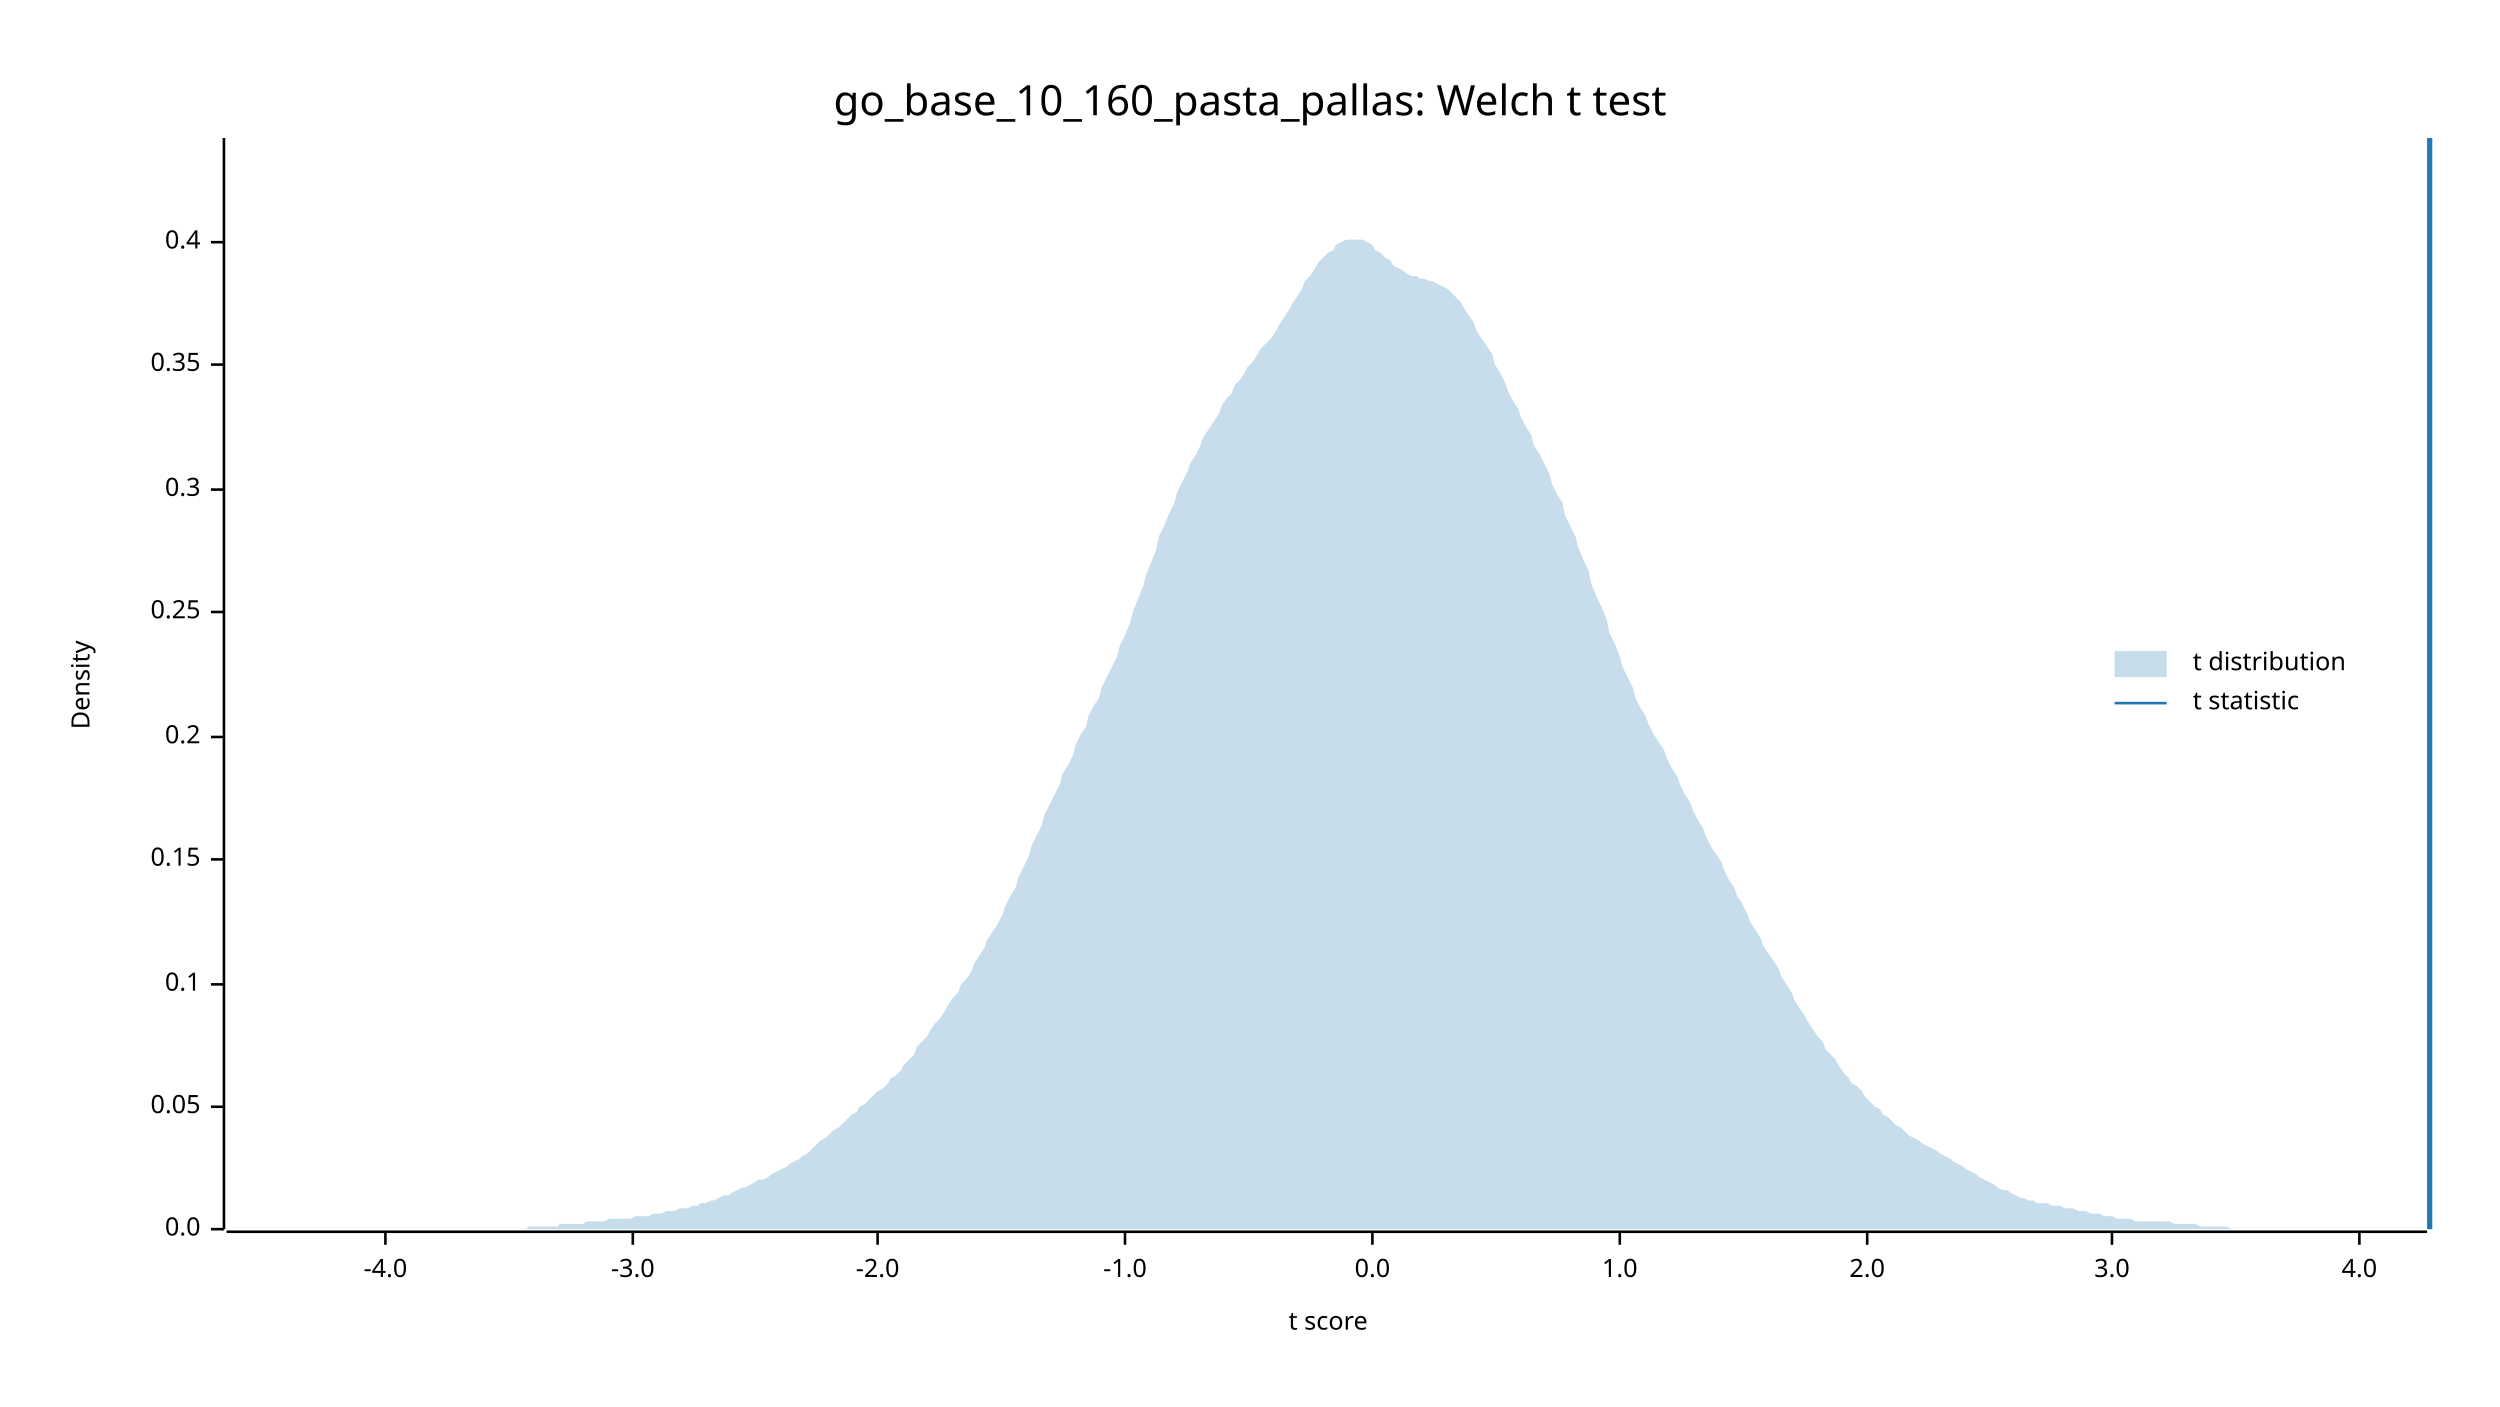
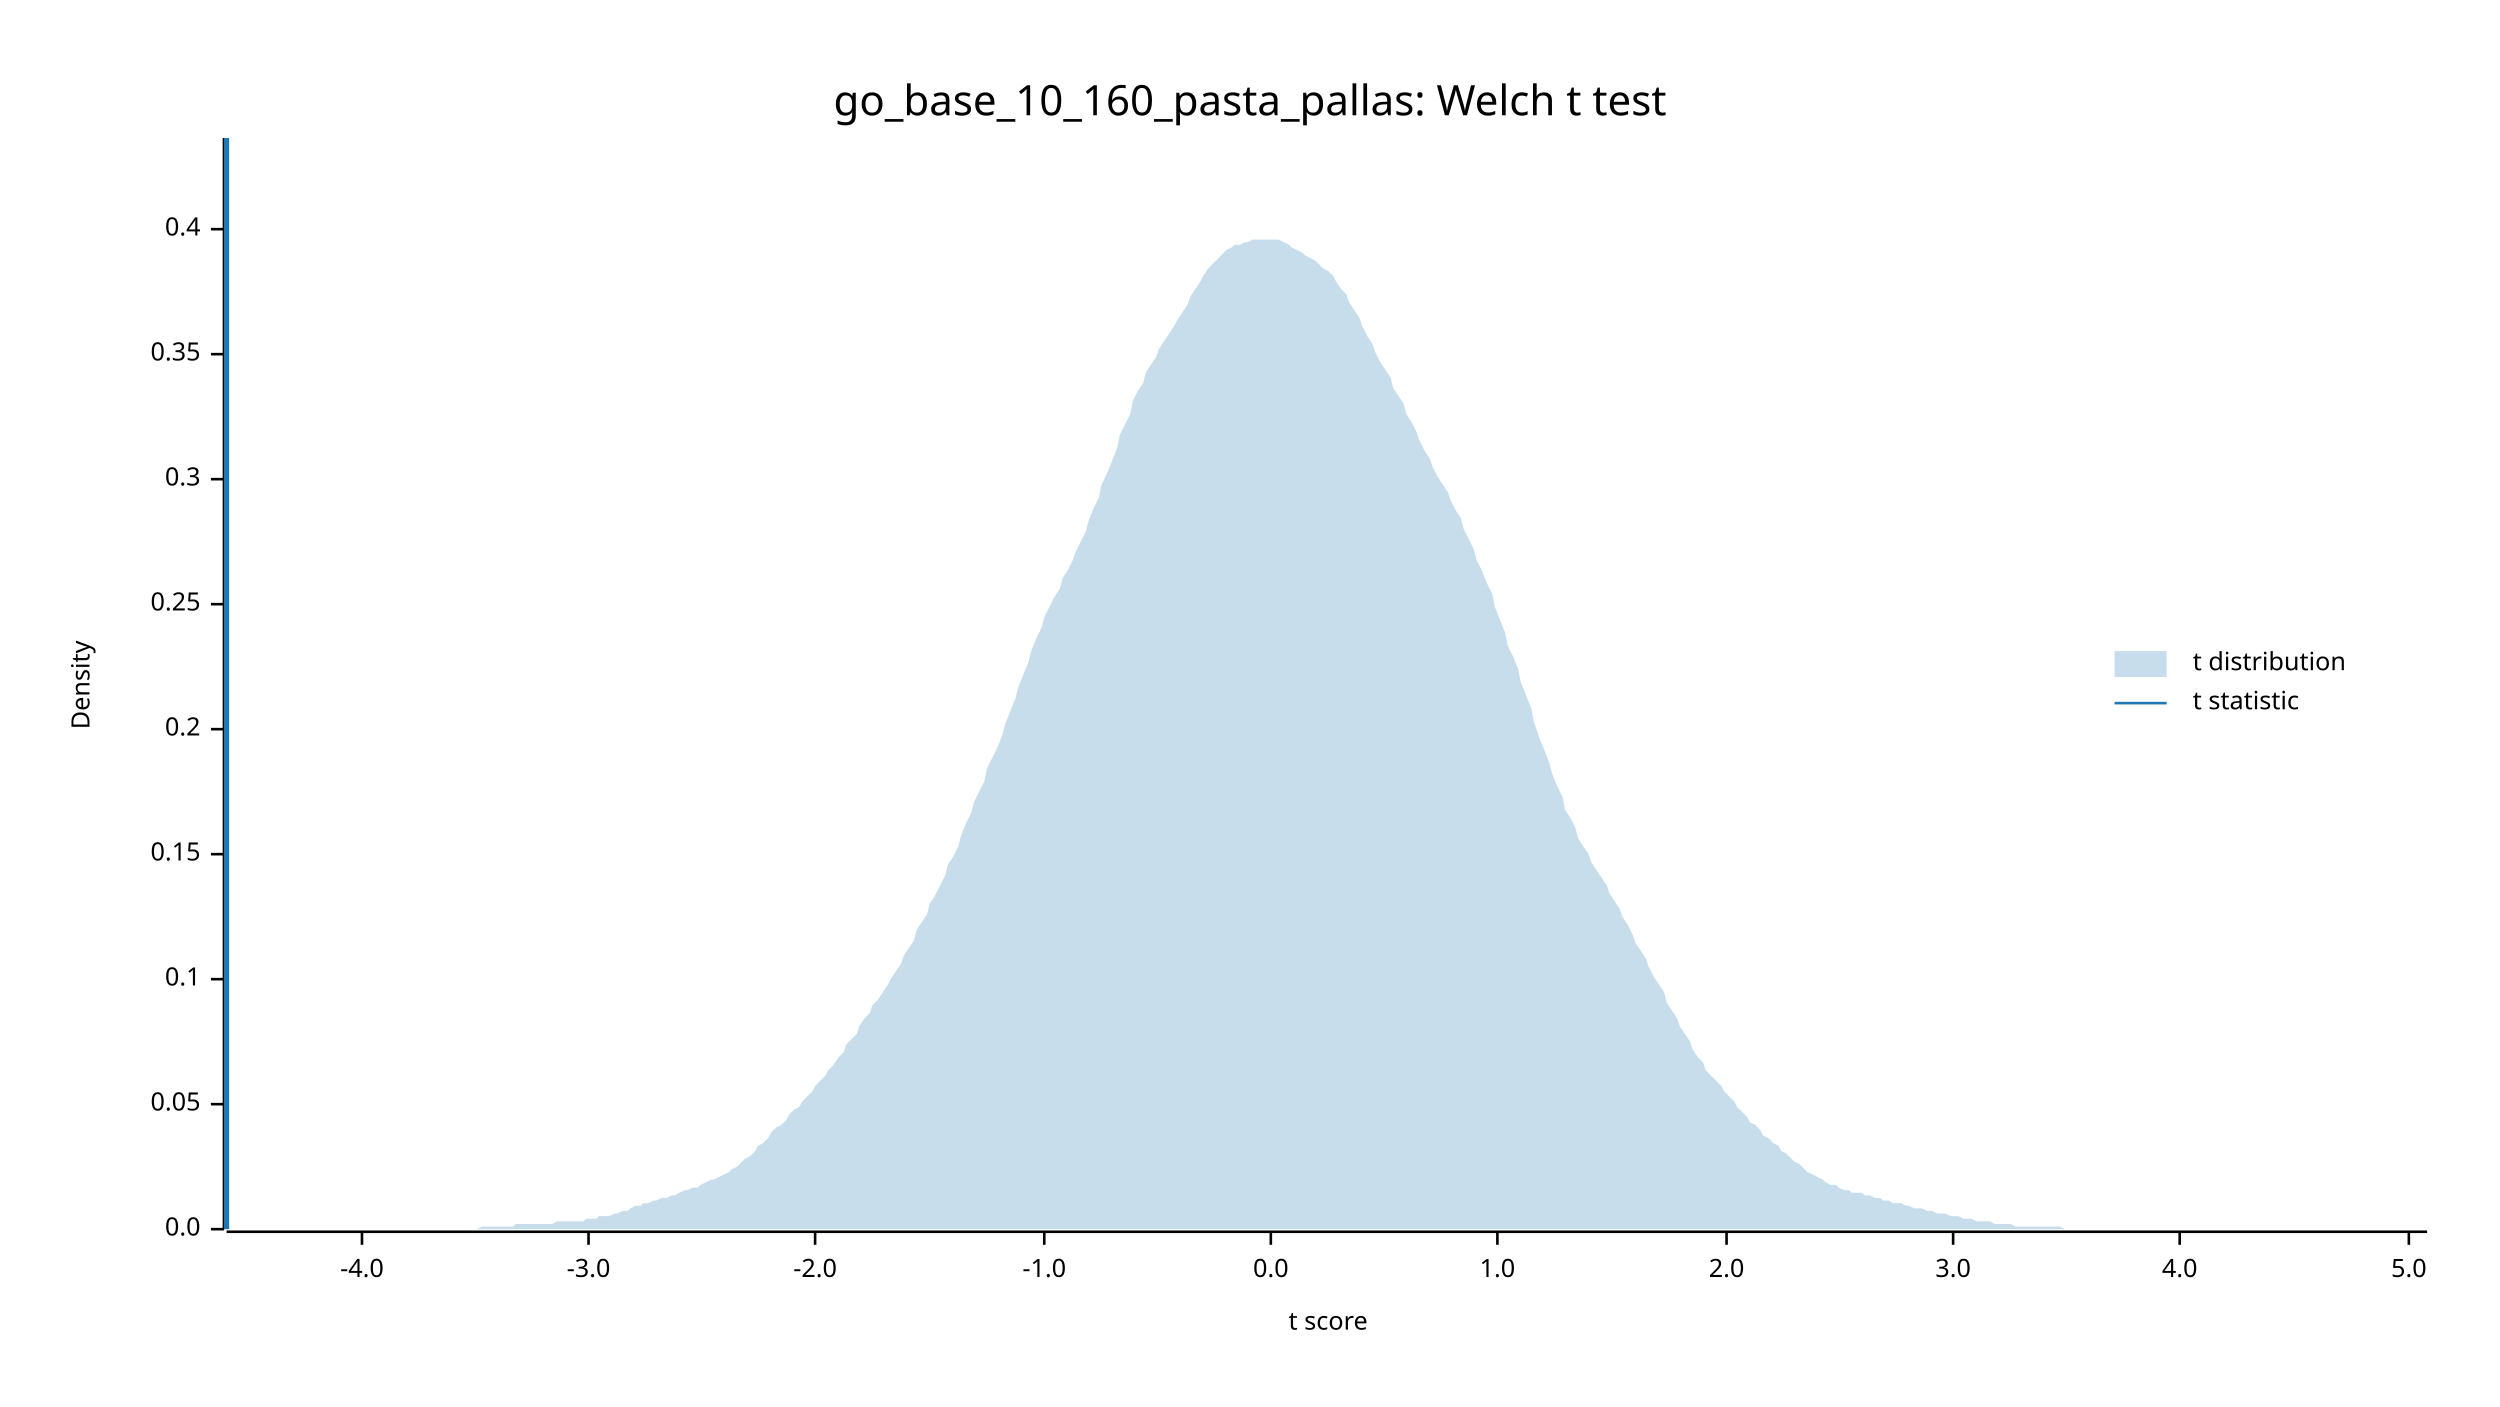
<svg xmlns="http://www.w3.org/2000/svg" width="960" height="540" viewBox="0 0 960 540">
  <text x="480" y="32" dy="0.76em" text-anchor="middle" font-family="sans-serif" font-size="16.129" opacity="1" fill="#000000">
go_base_10_160_pasta_pallas: Welch t test
</text>
  <text x="27" y="263" dy="0.76em" text-anchor="middle" font-family="sans-serif" font-size="9.677" opacity="1" fill="#000000" transform="rotate(270, 27, 263)">
Density
</text>
  <text x="510" y="513" dy="-0.5ex" text-anchor="middle" font-family="sans-serif" font-size="9.677" opacity="1" fill="#000000">
t score
</text>
  <polyline fill="none" opacity="1" stroke="#000000" stroke-width="1" points="86,53 86,472 " />
  <text x="77" y="472" dy="0.5ex" text-anchor="end" font-family="sans-serif" font-size="9.677" opacity="1" fill="#000000">
0.0
</text>
  <polyline fill="none" opacity="1" stroke="#000000" stroke-width="1" points="81,472 86,472 " />
-   <text x="77" y="425" dy="0.5ex" text-anchor="end" font-family="sans-serif" font-size="9.677" opacity="1" fill="#000000">
+   <text x="77" y="424" dy="0.5ex" text-anchor="end" font-family="sans-serif" font-size="9.677" opacity="1" fill="#000000">
0.05
</text>
-   <polyline fill="none" opacity="1" stroke="#000000" stroke-width="1" points="81,425 86,425 " />
-   <text x="77" y="378" dy="0.5ex" text-anchor="end" font-family="sans-serif" font-size="9.677" opacity="1" fill="#000000">
+   <polyline fill="none" opacity="1" stroke="#000000" stroke-width="1" points="81,424 86,424 " />
+   <text x="77" y="376" dy="0.5ex" text-anchor="end" font-family="sans-serif" font-size="9.677" opacity="1" fill="#000000">
0.1
</text>
-   <polyline fill="none" opacity="1" stroke="#000000" stroke-width="1" points="81,378 86,378 " />
-   <text x="77" y="330" dy="0.5ex" text-anchor="end" font-family="sans-serif" font-size="9.677" opacity="1" fill="#000000">
+   <polyline fill="none" opacity="1" stroke="#000000" stroke-width="1" points="81,376 86,376 " />
+   <text x="77" y="328" dy="0.5ex" text-anchor="end" font-family="sans-serif" font-size="9.677" opacity="1" fill="#000000">
0.15
</text>
-   <polyline fill="none" opacity="1" stroke="#000000" stroke-width="1" points="81,330 86,330 " />
-   <text x="77" y="283" dy="0.5ex" text-anchor="end" font-family="sans-serif" font-size="9.677" opacity="1" fill="#000000">
+   <polyline fill="none" opacity="1" stroke="#000000" stroke-width="1" points="81,328 86,328 " />
+   <text x="77" y="280" dy="0.5ex" text-anchor="end" font-family="sans-serif" font-size="9.677" opacity="1" fill="#000000">
0.2
</text>
-   <polyline fill="none" opacity="1" stroke="#000000" stroke-width="1" points="81,283 86,283 " />
-   <text x="77" y="235" dy="0.5ex" text-anchor="end" font-family="sans-serif" font-size="9.677" opacity="1" fill="#000000">
+   <polyline fill="none" opacity="1" stroke="#000000" stroke-width="1" points="81,280 86,280 " />
+   <text x="77" y="232" dy="0.5ex" text-anchor="end" font-family="sans-serif" font-size="9.677" opacity="1" fill="#000000">
0.25
</text>
-   <polyline fill="none" opacity="1" stroke="#000000" stroke-width="1" points="81,235 86,235 " />
-   <text x="77" y="188" dy="0.5ex" text-anchor="end" font-family="sans-serif" font-size="9.677" opacity="1" fill="#000000">
+   <polyline fill="none" opacity="1" stroke="#000000" stroke-width="1" points="81,232 86,232 " />
+   <text x="77" y="184" dy="0.5ex" text-anchor="end" font-family="sans-serif" font-size="9.677" opacity="1" fill="#000000">
0.3
</text>
-   <polyline fill="none" opacity="1" stroke="#000000" stroke-width="1" points="81,188 86,188 " />
-   <text x="77" y="140" dy="0.5ex" text-anchor="end" font-family="sans-serif" font-size="9.677" opacity="1" fill="#000000">
+   <polyline fill="none" opacity="1" stroke="#000000" stroke-width="1" points="81,184 86,184 " />
+   <text x="77" y="136" dy="0.5ex" text-anchor="end" font-family="sans-serif" font-size="9.677" opacity="1" fill="#000000">
0.35
</text>
-   <polyline fill="none" opacity="1" stroke="#000000" stroke-width="1" points="81,140 86,140 " />
-   <text x="77" y="93" dy="0.5ex" text-anchor="end" font-family="sans-serif" font-size="9.677" opacity="1" fill="#000000">
+   <polyline fill="none" opacity="1" stroke="#000000" stroke-width="1" points="81,136 86,136 " />
+   <text x="77" y="88" dy="0.5ex" text-anchor="end" font-family="sans-serif" font-size="9.677" opacity="1" fill="#000000">
0.4
</text>
-   <polyline fill="none" opacity="1" stroke="#000000" stroke-width="1" points="81,93 86,93 " />
+   <polyline fill="none" opacity="1" stroke="#000000" stroke-width="1" points="81,88 86,88 " />
  <polyline fill="none" opacity="1" stroke="#000000" stroke-width="1" points="87,473 932,473 " />
-   <text x="148" y="483" dy="0.76em" text-anchor="middle" font-family="sans-serif" font-size="9.677" opacity="1" fill="#000000">
+   <text x="139" y="483" dy="0.76em" text-anchor="middle" font-family="sans-serif" font-size="9.677" opacity="1" fill="#000000">
-4.0
</text>
-   <polyline fill="none" opacity="1" stroke="#000000" stroke-width="1" points="148,473 148,478 " />
-   <text x="243" y="483" dy="0.76em" text-anchor="middle" font-family="sans-serif" font-size="9.677" opacity="1" fill="#000000">
+   <polyline fill="none" opacity="1" stroke="#000000" stroke-width="1" points="139,473 139,478 " />
+   <text x="226" y="483" dy="0.76em" text-anchor="middle" font-family="sans-serif" font-size="9.677" opacity="1" fill="#000000">
-3.0
</text>
-   <polyline fill="none" opacity="1" stroke="#000000" stroke-width="1" points="243,473 243,478 " />
-   <text x="337" y="483" dy="0.76em" text-anchor="middle" font-family="sans-serif" font-size="9.677" opacity="1" fill="#000000">
+   <polyline fill="none" opacity="1" stroke="#000000" stroke-width="1" points="226,473 226,478 " />
+   <text x="313" y="483" dy="0.76em" text-anchor="middle" font-family="sans-serif" font-size="9.677" opacity="1" fill="#000000">
-2.0
</text>
-   <polyline fill="none" opacity="1" stroke="#000000" stroke-width="1" points="337,473 337,478 " />
-   <text x="432" y="483" dy="0.76em" text-anchor="middle" font-family="sans-serif" font-size="9.677" opacity="1" fill="#000000">
+   <polyline fill="none" opacity="1" stroke="#000000" stroke-width="1" points="313,473 313,478 " />
+   <text x="401" y="483" dy="0.76em" text-anchor="middle" font-family="sans-serif" font-size="9.677" opacity="1" fill="#000000">
-1.0
</text>
-   <polyline fill="none" opacity="1" stroke="#000000" stroke-width="1" points="432,473 432,478 " />
-   <text x="527" y="483" dy="0.76em" text-anchor="middle" font-family="sans-serif" font-size="9.677" opacity="1" fill="#000000">
+   <polyline fill="none" opacity="1" stroke="#000000" stroke-width="1" points="401,473 401,478 " />
+   <text x="488" y="483" dy="0.76em" text-anchor="middle" font-family="sans-serif" font-size="9.677" opacity="1" fill="#000000">
0.0
</text>
-   <polyline fill="none" opacity="1" stroke="#000000" stroke-width="1" points="527,473 527,478 " />
-   <text x="622" y="483" dy="0.76em" text-anchor="middle" font-family="sans-serif" font-size="9.677" opacity="1" fill="#000000">
+   <polyline fill="none" opacity="1" stroke="#000000" stroke-width="1" points="488,473 488,478 " />
+   <text x="575" y="483" dy="0.76em" text-anchor="middle" font-family="sans-serif" font-size="9.677" opacity="1" fill="#000000">
1.0
</text>
-   <polyline fill="none" opacity="1" stroke="#000000" stroke-width="1" points="622,473 622,478 " />
-   <text x="717" y="483" dy="0.76em" text-anchor="middle" font-family="sans-serif" font-size="9.677" opacity="1" fill="#000000">
+   <polyline fill="none" opacity="1" stroke="#000000" stroke-width="1" points="575,473 575,478 " />
+   <text x="663" y="483" dy="0.76em" text-anchor="middle" font-family="sans-serif" font-size="9.677" opacity="1" fill="#000000">
2.0
</text>
-   <polyline fill="none" opacity="1" stroke="#000000" stroke-width="1" points="717,473 717,478 " />
-   <text x="811" y="483" dy="0.76em" text-anchor="middle" font-family="sans-serif" font-size="9.677" opacity="1" fill="#000000">
+   <polyline fill="none" opacity="1" stroke="#000000" stroke-width="1" points="663,473 663,478 " />
+   <text x="750" y="483" dy="0.76em" text-anchor="middle" font-family="sans-serif" font-size="9.677" opacity="1" fill="#000000">
3.0
</text>
-   <polyline fill="none" opacity="1" stroke="#000000" stroke-width="1" points="811,473 811,478 " />
-   <text x="906" y="483" dy="0.76em" text-anchor="middle" font-family="sans-serif" font-size="9.677" opacity="1" fill="#000000">
+   <polyline fill="none" opacity="1" stroke="#000000" stroke-width="1" points="750,473 750,478 " />
+   <text x="837" y="483" dy="0.76em" text-anchor="middle" font-family="sans-serif" font-size="9.677" opacity="1" fill="#000000">
4.0
</text>
-   <polyline fill="none" opacity="1" stroke="#000000" stroke-width="1" points="906,473 906,478 " />
-   <polygon opacity="0.25" fill="#1F78B4" points="87,472 88,472 90,472 92,472 93,472 95,472 97,472 98,472 100,472 102,472 103,472 105,472 107,472 109,472 110,472 112,472 114,472 115,472 117,472 119,472 120,472 122,472 124,472 125,472 127,472 129,472 131,472 132,472 134,472 136,472 137,472 139,472 141,472 142,472 144,472 146,472 147,472 149,472 151,472 153,472 154,472 156,472 158,472 159,472 161,472 163,472 164,472 166,472 168,472 169,472 171,472 173,472 175,472 176,472 178,472 180,472 181,472 183,472 185,472 186,472 188,472 190,472 191,472 193,472 195,472 197,472 198,472 200,472 202,472 203,471 205,471 207,471 208,471 210,471 212,471 214,471 215,470 217,470 219,470 220,470 222,470 224,470 225,469 227,469 229,469 230,469 232,469 234,468 236,468 237,468 239,468 241,468 242,468 244,467 246,467 247,467 249,467 251,466 252,466 254,466 256,465 258,465 259,465 261,464 263,464 264,464 266,463 268,463 269,462 271,462 273,461 274,461 276,460 278,459 280,459 281,458 283,457 285,456 286,456 288,455 290,454 291,453 293,453 295,452 296,451 298,450 300,449 302,448 303,447 305,446 307,445 308,444 310,443 312,441 313,440 315,438 317,437 318,436 320,434 322,433 324,431 325,430 327,428 329,427 330,425 332,424 334,422 335,421 337,419 339,418 341,416 342,414 344,413 346,411 347,409 349,407 351,405 352,402 354,400 356,398 357,396 359,393 361,391 363,388 364,386 366,383 368,381 369,378 371,376 373,373 374,370 376,367 378,364 379,361 381,358 383,355 385,351 386,348 388,344 390,341 391,337 393,333 395,329 396,325 398,321 400,317 401,313 403,309 405,305 407,301 408,297 410,294 412,290 413,286 415,282 417,279 418,275 420,271 422,268 423,264 425,260 427,256 429,252 430,248 432,244 434,239 435,235 437,230 439,225 440,221 442,216 444,211 445,206 447,202 449,197 451,193 452,189 454,185 456,181 457,178 459,175 461,171 462,168 464,165 466,162 468,159 469,156 471,153 473,151 474,148 476,146 478,143 479,141 481,139 483,136 484,134 486,132 488,130 490,127 491,125 493,122 495,119 496,117 498,114 500,111 501,108 503,106 505,103 506,101 508,99 510,97 512,96 513,94 515,93 517,92 518,92 520,92 522,92 523,92 525,93 527,94 528,96 530,97 532,99 534,100 535,102 537,103 539,104 540,105 542,106 544,106 545,107 547,107 549,108 550,108 552,109 554,110 556,111 557,112 559,114 561,116 562,118 564,121 566,124 567,127 569,130 571,133 573,136 574,140 576,143 578,147 579,150 581,154 583,157 584,160 586,164 588,167 589,171 591,174 593,178 595,182 596,186 598,190 600,193 601,198 603,202 605,206 606,210 608,215 610,219 611,224 613,229 615,233 617,238 618,243 620,247 622,252 623,256 625,260 627,264 628,268 630,272 632,275 633,278 635,282 637,285 639,288 640,291 642,295 644,298 645,301 647,305 649,308 650,311 652,315 654,318 655,321 657,325 659,328 661,331 662,334 664,338 666,341 667,344 669,347 671,351 672,354 674,357 676,360 677,363 679,366 681,369 683,372 684,375 686,378 688,381 689,384 691,387 693,390 694,392 696,395 698,398 700,400 701,403 703,405 705,407 706,409 708,412 710,414 711,416 713,417 715,419 716,421 718,423 720,425 722,426 723,428 725,429 727,431 728,432 730,433 732,435 733,436 735,437 737,438 738,439 740,440 742,441 744,442 745,443 747,444 749,445 750,446 752,447 754,448 755,449 757,450 759,451 760,452 762,453 764,454 766,455 767,456 769,457 771,457 772,458 774,459 776,460 777,460 779,461 781,461 782,462 784,462 786,462 788,463 789,463 791,463 793,464 794,464 796,464 798,465 799,465 801,465 803,466 804,466 806,466 808,467 810,467 811,467 813,468 815,468 816,468 818,468 820,469 821,469 823,469 825,469 827,469 828,469 830,469 832,469 833,469 835,470 837,470 838,470 840,470 842,470 843,470 845,471 847,471 849,471 850,471 852,471 854,471 855,471 857,472 859,472 860,472 862,472 864,472 865,472 867,472 869,472 871,472 872,472 874,472 876,472 877,472 879,472 881,472 882,472 884,472 886,472 887,472 889,472 891,472 893,472 894,472 896,472 898,472 899,472 901,472 903,472 904,472 906,472 908,472 909,472 911,472 913,472 915,472 916,472 918,472 920,472 921,472 923,472 925,472 926,472 928,472 930,472 932,472 932,472 87,472 " />
-   <polyline fill="none" opacity="1" stroke="#1F78B4" stroke-width="2" points="933,472 933,53 " />
+   <polyline fill="none" opacity="1" stroke="#000000" stroke-width="1" points="837,473 837,478 " />
+   <text x="925" y="483" dy="0.76em" text-anchor="middle" font-family="sans-serif" font-size="9.677" opacity="1" fill="#000000">
+ 5.0
+ </text>
+   <polyline fill="none" opacity="1" stroke="#000000" stroke-width="1" points="925,473 925,478 " />
+   <polygon opacity="0.25" fill="#1F78B4" points="87,472 88,472 90,472 92,472 93,472 95,472 97,472 98,472 100,472 102,472 103,472 105,472 107,472 109,472 110,472 112,472 114,472 115,472 117,472 119,472 120,472 122,472 124,472 125,472 127,472 129,472 131,472 132,472 134,472 136,472 137,472 139,472 141,472 142,472 144,472 146,472 147,472 149,472 151,472 153,472 154,472 156,472 158,472 159,472 161,472 163,472 164,472 166,472 168,472 169,472 171,472 173,472 175,472 176,472 178,472 180,472 181,472 183,472 185,471 186,471 188,471 190,471 191,471 193,471 195,471 197,471 198,470 200,470 202,470 203,470 205,470 207,470 208,470 210,470 212,470 214,469 215,469 217,469 219,469 220,469 222,469 224,469 225,468 227,468 229,468 230,467 232,467 234,467 236,466 237,466 239,465 241,465 242,464 244,463 246,463 247,462 249,462 251,461 252,461 254,460 256,460 258,459 259,459 261,458 263,457 264,457 266,456 268,456 269,455 271,454 273,453 274,453 276,452 278,451 280,450 281,449 283,448 285,446 286,445 288,444 290,442 291,440 293,439 295,437 296,435 298,433 300,432 302,430 303,428 305,426 307,425 308,423 310,421 312,419 313,417 315,415 317,413 318,411 320,409 322,406 324,404 325,401 327,399 329,397 330,394 332,391 334,389 335,386 337,384 339,381 341,378 342,376 344,373 346,370 347,367 349,364 351,361 352,357 354,354 356,351 357,347 359,344 361,340 363,336 364,332 366,329 368,325 369,321 371,316 373,312 374,308 376,304 378,300 379,295 381,291 383,287 385,282 386,278 388,273 390,268 391,264 393,259 395,254 396,250 398,245 400,241 401,237 403,233 405,229 407,226 408,222 410,219 412,215 413,212 415,208 417,204 418,200 420,195 422,191 423,186 425,182 427,177 429,172 430,167 432,163 434,159 435,154 437,150 439,147 440,143 442,140 444,137 445,134 447,131 449,128 451,125 452,123 454,120 456,117 457,114 459,111 461,108 462,106 464,103 466,101 468,99 469,98 471,96 473,95 474,94 476,94 478,93 479,93 481,92 483,92 484,92 486,92 488,92 490,92 491,92 493,93 495,94 496,95 498,96 500,97 501,98 503,99 505,100 506,101 508,103 510,104 512,106 513,108 515,111 517,113 518,116 520,119 522,122 523,125 525,129 527,132 528,135 530,139 532,142 534,145 535,149 537,152 539,155 540,159 542,162 544,166 545,169 547,173 549,176 550,179 552,183 554,186 556,189 557,192 559,196 561,199 562,203 564,207 566,211 567,215 569,219 571,224 573,228 574,233 576,238 578,243 579,248 581,252 583,257 584,262 586,267 588,272 589,277 591,283 593,288 595,293 596,297 598,302 600,306 601,311 603,314 605,318 606,322 608,325 610,328 611,331 613,334 615,337 617,340 618,343 620,346 622,349 623,352 625,355 627,359 628,362 630,365 632,368 633,371 635,375 637,378 639,381 640,385 642,388 644,391 645,394 647,397 649,400 650,403 652,406 654,408 655,411 657,413 659,415 661,417 662,419 664,421 666,423 667,425 669,427 671,429 672,431 674,432 676,434 677,436 679,437 681,439 683,440 684,442 686,443 688,445 689,446 691,447 693,449 694,450 696,451 698,452 700,453 701,454 703,455 705,455 706,456 708,457 710,457 711,458 713,458 715,458 716,459 718,459 720,460 722,460 723,461 725,461 727,462 728,462 730,462 732,463 733,463 735,464 737,464 738,464 740,465 742,465 744,466 745,466 747,466 749,467 750,467 752,467 754,468 755,468 757,468 759,469 760,469 762,469 764,469 766,470 767,470 769,470 771,470 772,470 774,471 776,471 777,471 779,471 781,471 782,471 784,471 786,471 788,471 789,471 791,471 793,472 794,472 796,472 798,472 799,472 801,472 803,472 804,472 806,472 808,472 810,472 811,472 813,472 815,472 816,472 818,472 820,472 821,472 823,472 825,472 827,472 828,472 830,472 832,472 833,472 835,472 837,472 838,472 840,472 842,472 843,472 845,472 847,472 849,472 850,472 852,472 854,472 855,472 857,472 859,472 860,472 862,472 864,472 865,472 867,472 869,472 871,472 872,472 874,472 876,472 877,472 879,472 881,472 882,472 884,472 886,472 887,472 889,472 891,472 893,472 894,472 896,472 898,472 899,472 901,472 903,472 904,472 906,472 908,472 909,472 911,472 913,472 915,472 916,472 918,472 920,472 921,472 923,472 925,472 926,472 928,472 930,472 932,472 932,472 87,472 " />
+   <polyline fill="none" opacity="1" stroke="#1F78B4" stroke-width="2" points="87,472 87,53 " />
  <text x="842" y="250" dy="0.76em" text-anchor="start" font-family="sans-serif" font-size="9.677" opacity="1" fill="#000000">
t distribution
</text>
  <text x="842" y="265" dy="0.76em" text-anchor="start" font-family="sans-serif" font-size="9.677" opacity="1" fill="#000000">
t statistic
</text>
  <rect x="812" y="250" width="20" height="10" opacity="0.25" fill="#1F78B4" stroke="none" />
  <polyline fill="none" opacity="1" stroke="#1F78B4" stroke-width="1" points="812,270 832,270 " />
</svg>
